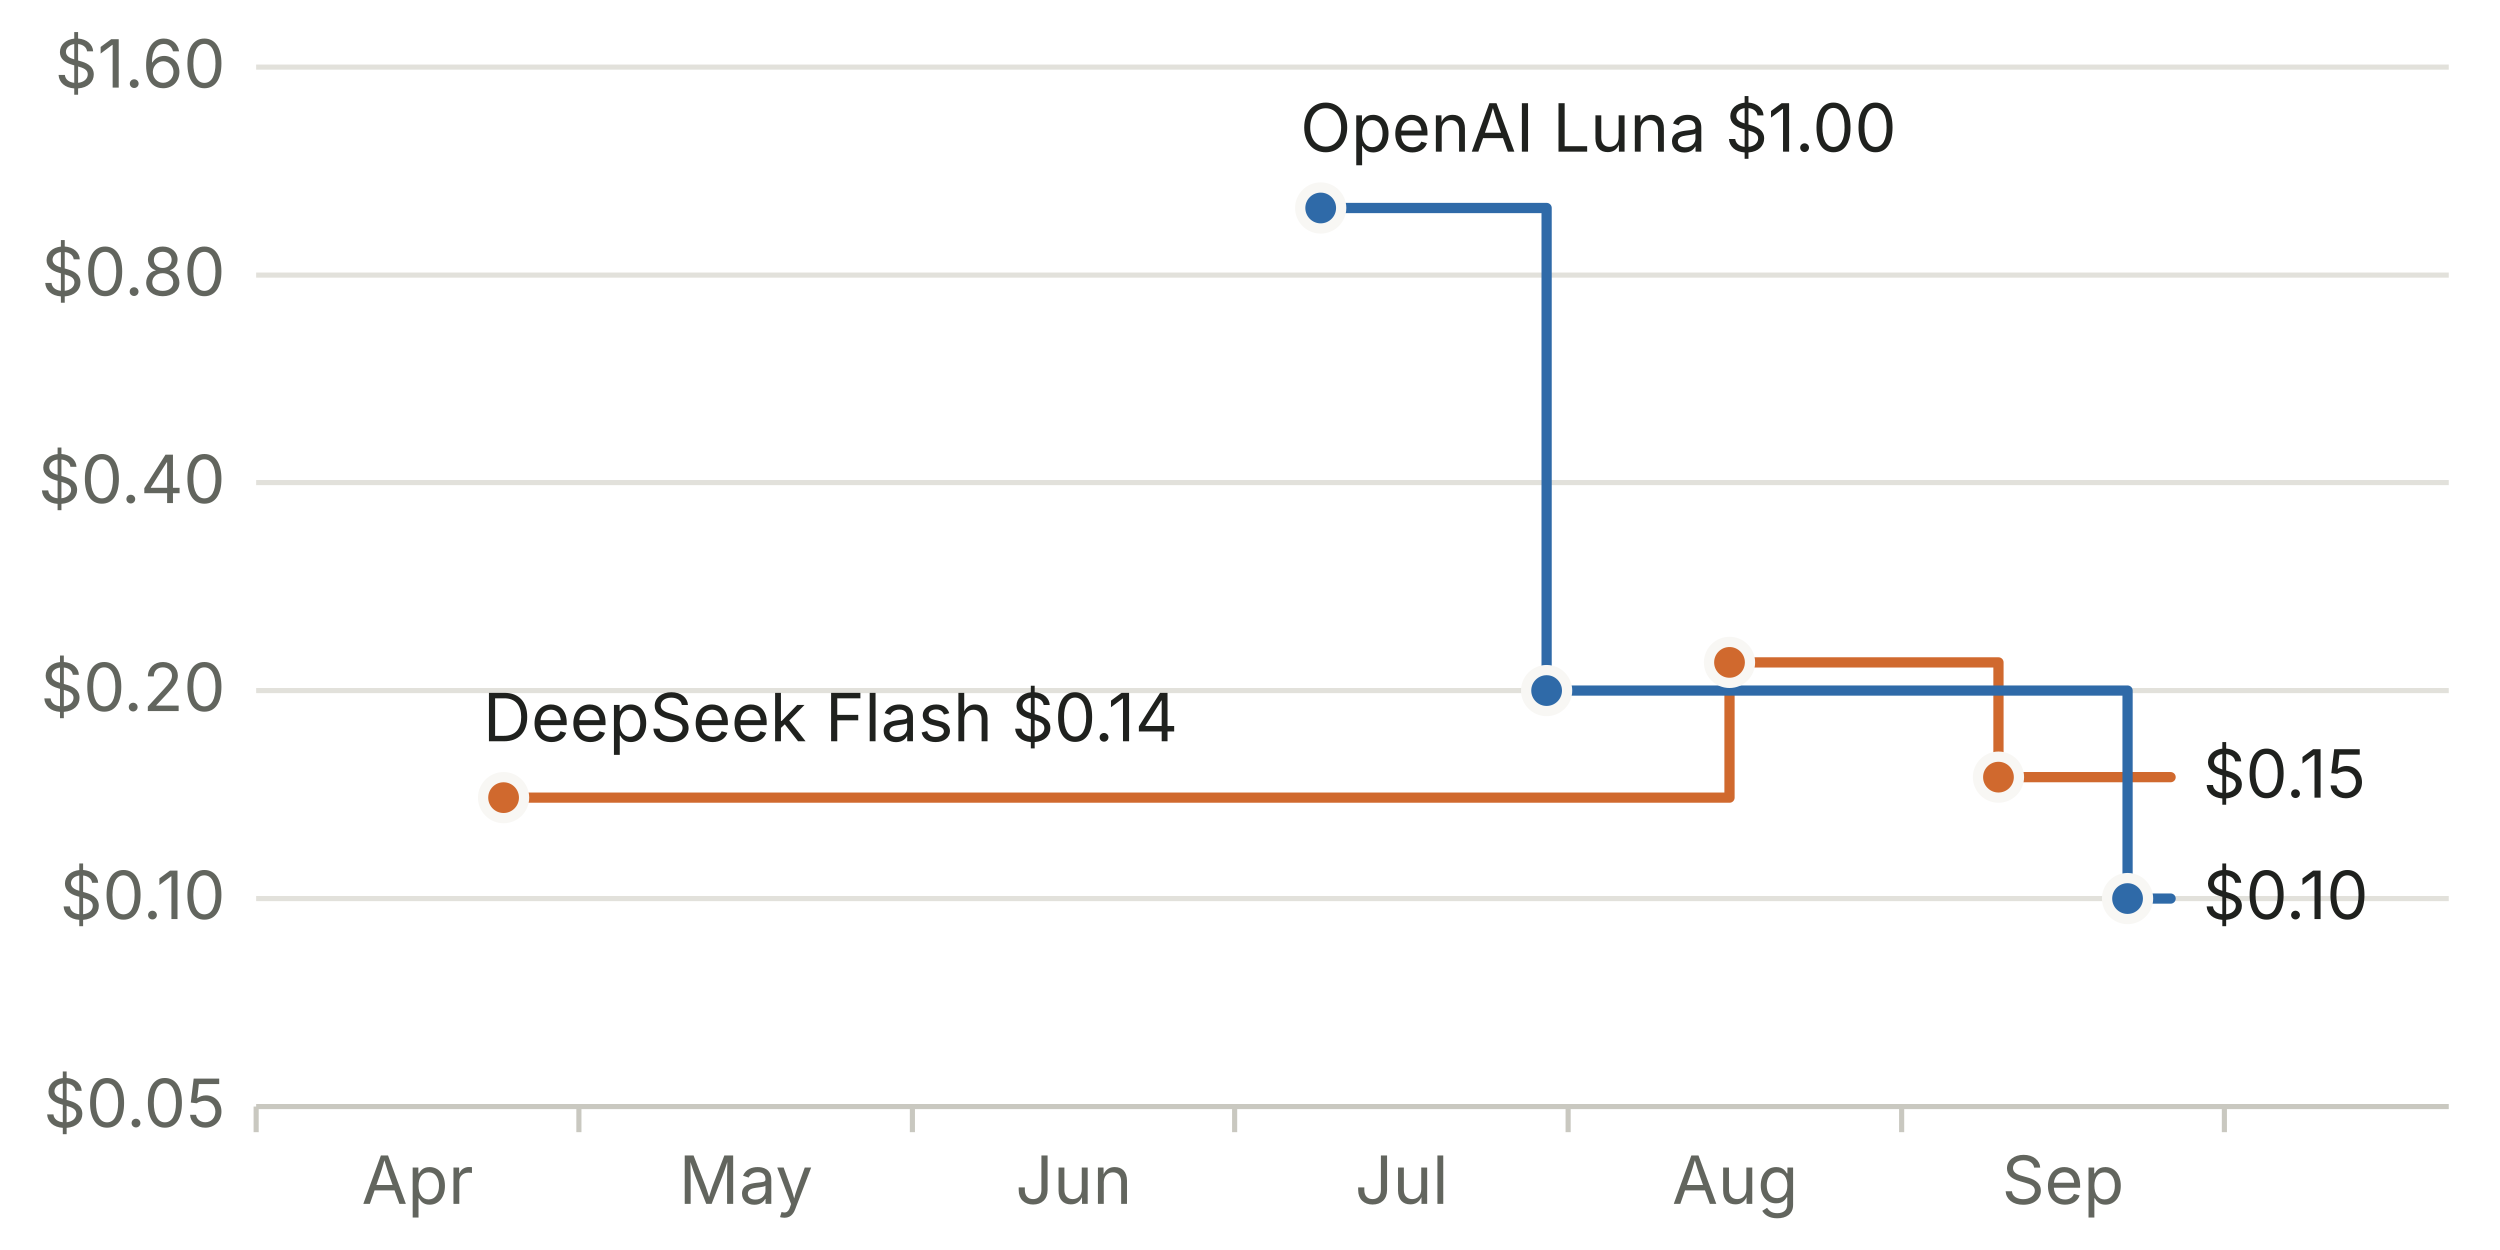
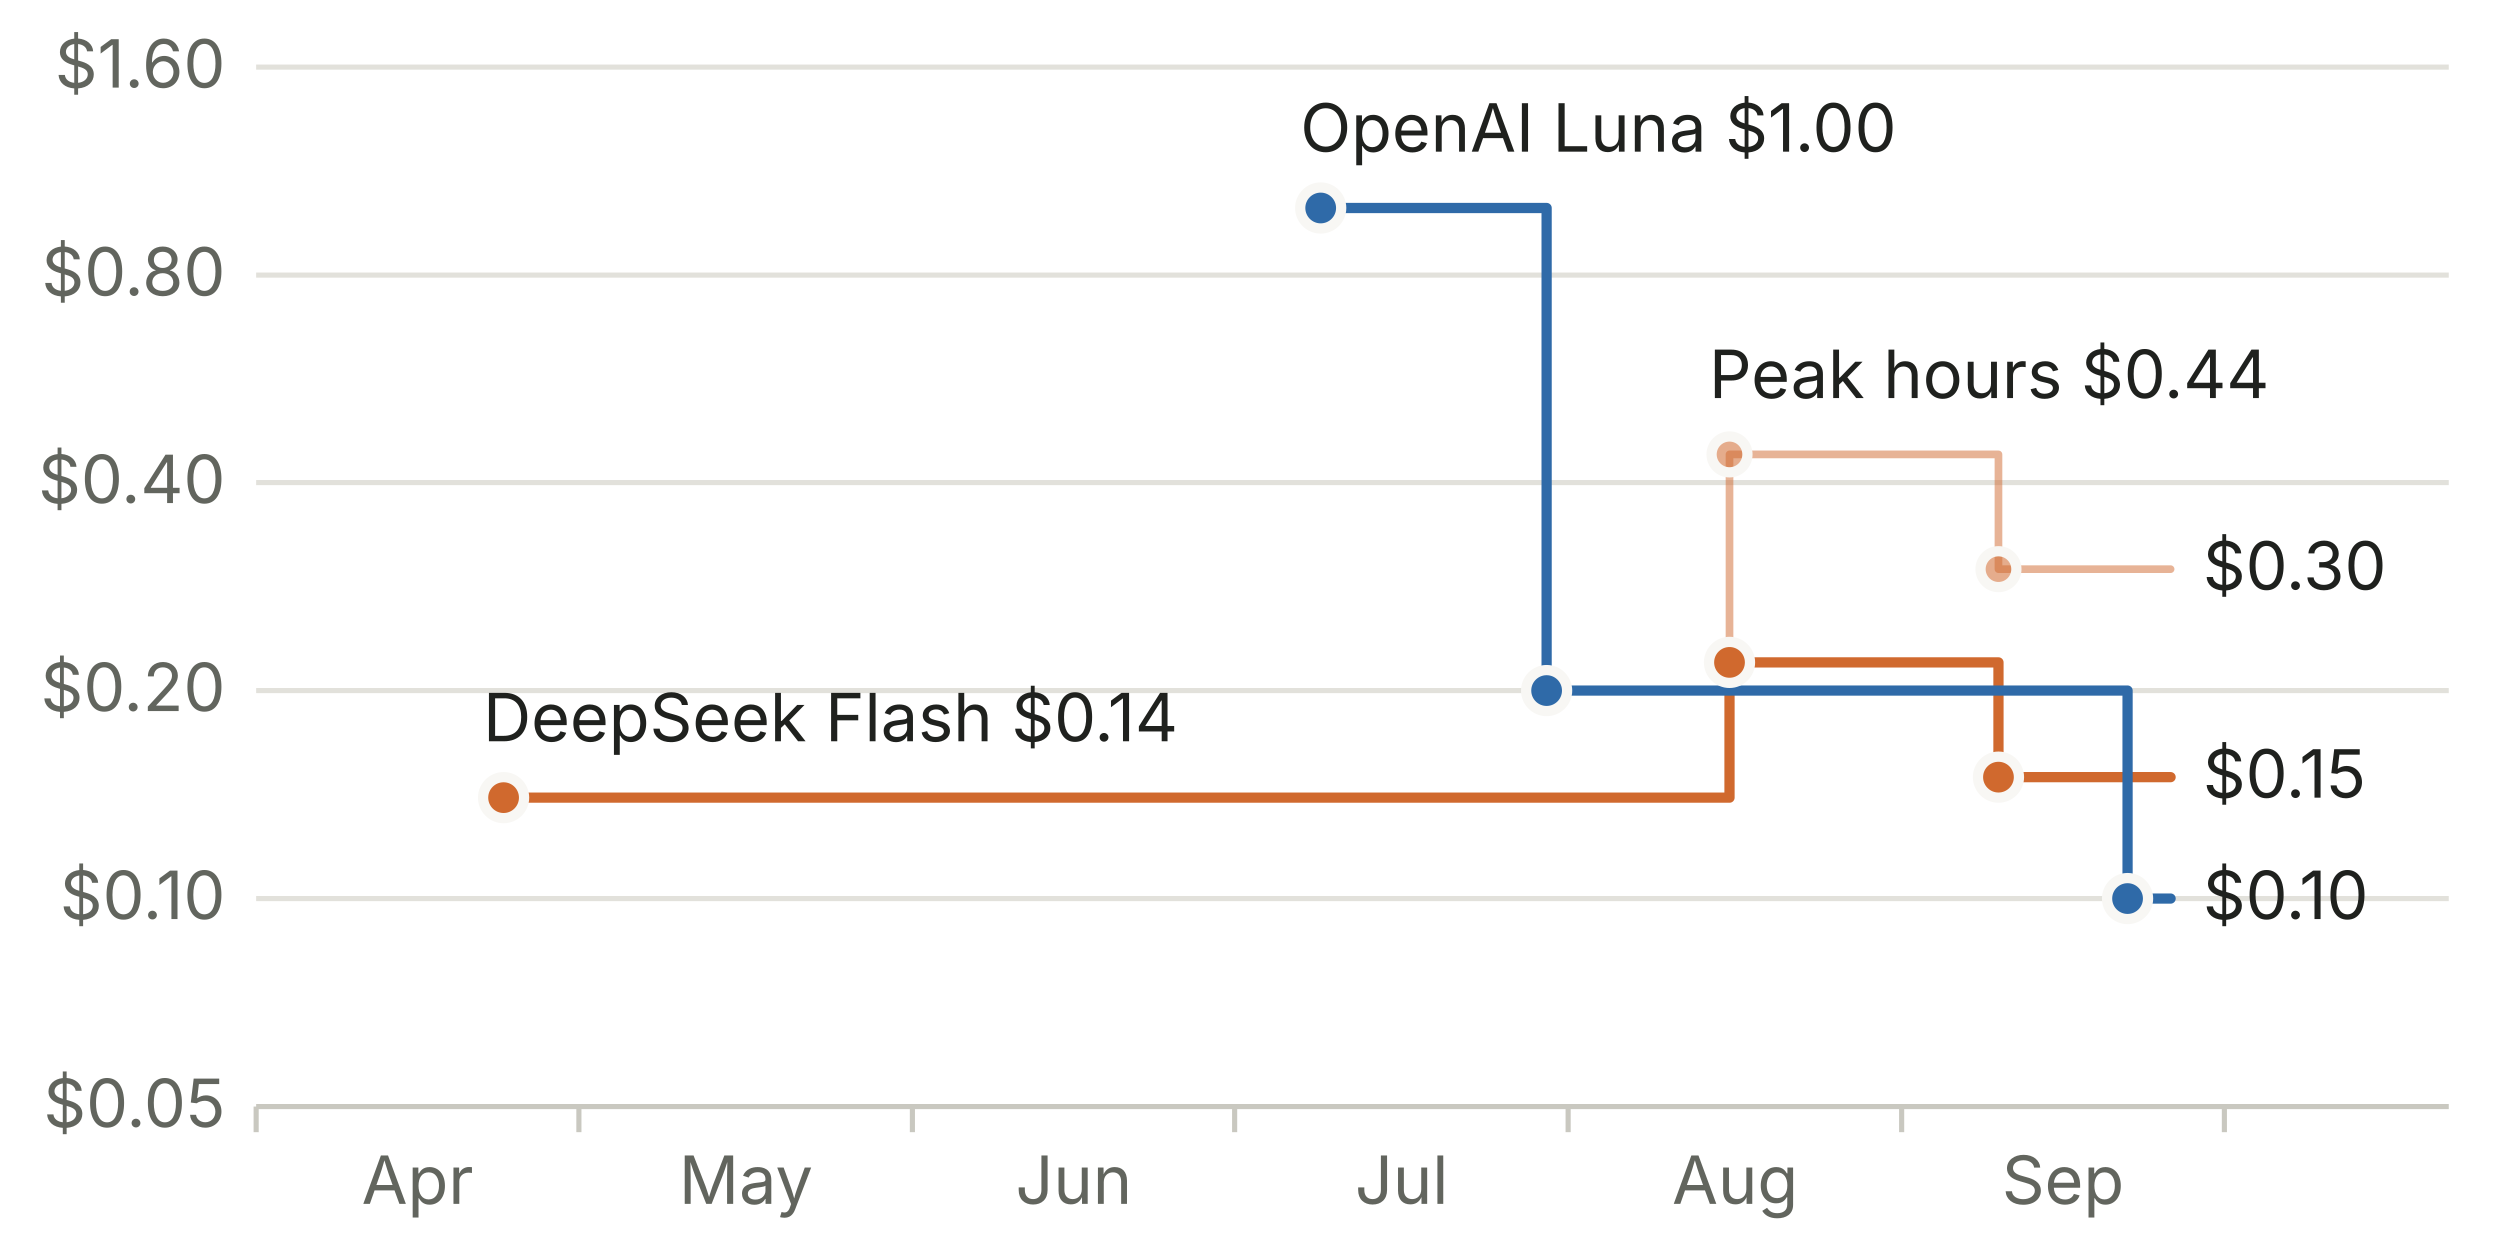
<svg xmlns="http://www.w3.org/2000/svg" viewBox="0 24 488 244" role="img" aria-labelledby="t d">
  <style>
    text { font-family: -apple-system, BlinkMacSystemFont, "Segoe UI", sans-serif; font-size: 13px; }
    .ink { fill: #1f211e; }
    .muted { fill: #62655e; }
    .grid { stroke: #e2e1db; }
    .base { stroke: #c9c8c0; }
    .luna { stroke: #2f6aa8; }
    .luna-fill { fill: #2f6aa8; }
    .flash { stroke: #d0692e; }
    .flash-fill { fill: #d0692e; }
    .ring { stroke: #f8f7f4; }
    @media (prefers-color-scheme: dark) {
      .ink { fill: #e9e8e2; }
      .muted { fill: #9da199; }
      .grid { stroke: #2e312d; }
      .base { stroke: #3e413c; }
      .luna { stroke: #4a8ad6; }
      .luna-fill { fill: #4a8ad6; }
      .flash { stroke: #dc6e35; }
      .flash-fill { fill: #dc6e35; }
      .ring { stroke: #181a18; }
    }
  </style>
  <g fill="none" stroke-width="1">
    <line class="grid" x1="50" x2="478" y1="37.1" y2="37.1" />
    <line class="grid" x1="50" x2="478" y1="77.7" y2="77.7" />
    <line class="grid" x1="50" x2="478" y1="118.2" y2="118.2" />
    <line class="grid" x1="50" x2="478" y1="158.8" y2="158.8" />
    <line class="grid" x1="50" x2="478" y1="199.4" y2="199.4" />
    <line class="base" x1="50" x2="478" y1="240" y2="240" />
  </g>
  <g class="muted" text-anchor="end">
    <text x="44" y="41.1">$1.60</text>
    <text x="44" y="81.7">$0.80</text>
    <text x="44" y="122.2">$0.40</text>
    <text x="44" y="162.8">$0.20</text>
    <text x="44" y="203.4">$0.10</text>
    <text x="44" y="244">$0.05</text>
  </g>
  <g class="base" stroke-width="1">
    <line x1="50" x2="50" y1="240" y2="245" />
    <line x1="113" x2="113" y1="240" y2="245" />
    <line x1="178.1" x2="178.1" y1="240" y2="245" />
    <line x1="241" x2="241" y1="240" y2="245" />
    <line x1="306.1" x2="306.1" y1="240" y2="245" />
    <line x1="371.2" x2="371.2" y1="240" y2="245" />
    <line x1="434.2" x2="434.2" y1="240" y2="245" />
  </g>
  <g class="muted" text-anchor="middle">
    <text x="81.5" y="259">Apr</text>
    <text x="145.6" y="259">May</text>
    <text x="209.6" y="259">Jun</text>
    <text x="273.6" y="259">Jul</text>
    <text x="338.7" y="259">Aug</text>
    <text x="402.7" y="259">Sep</text>
  </g>
+   <path class="flash" fill="none" stroke-width="1.5" stroke-opacity="0.5" stroke-linecap="round" stroke-linejoin="round" d="M337.6,153.3 V112.7 H390.1 V135.1 H423.7" />
  <g fill="none" stroke-width="2" stroke-linecap="round" stroke-linejoin="round">
    <path class="flash" d="M98.3,179.7 H337.6 V153.3 H390.1 V175.7 H423.7" />
    <path class="luna" d="M257.8,64.6 H301.9 V158.8 H415.3 V199.4 H423.7" />
  </g>
  <g stroke-width="2">
+     <circle class="flash-fill ring" cx="337.6" cy="112.7" r="3.5" fill-opacity="0.55" />
+     <circle class="flash-fill ring" cx="390.1" cy="135.1" r="3.5" fill-opacity="0.55" />
    <circle class="flash-fill ring" cx="98.3" cy="179.7" r="4" />
    <circle class="flash-fill ring" cx="337.6" cy="153.3" r="4" />
    <circle class="flash-fill ring" cx="390.1" cy="175.7" r="4" />
    <circle class="luna-fill ring" cx="257.8" cy="64.6" r="4" />
    <circle class="luna-fill ring" cx="301.9" cy="158.8" r="4" />
    <circle class="luna-fill ring" cx="415.3" cy="199.4" r="4" />
  </g>
  <g class="ink">
    <text x="253.8" y="53.6">OpenAI Luna $1.00</text>
    <text x="94.3" y="168.7">DeepSeek Flash $0.14</text>
+     <text x="333.6" y="101.7">Peak hours $0.44</text>
+     <text x="430" y="139.1">$0.30</text>
    <text x="430" y="203.4">$0.10</text>
    <text x="430" y="179.7">$0.15</text>
  </g>
</svg>
